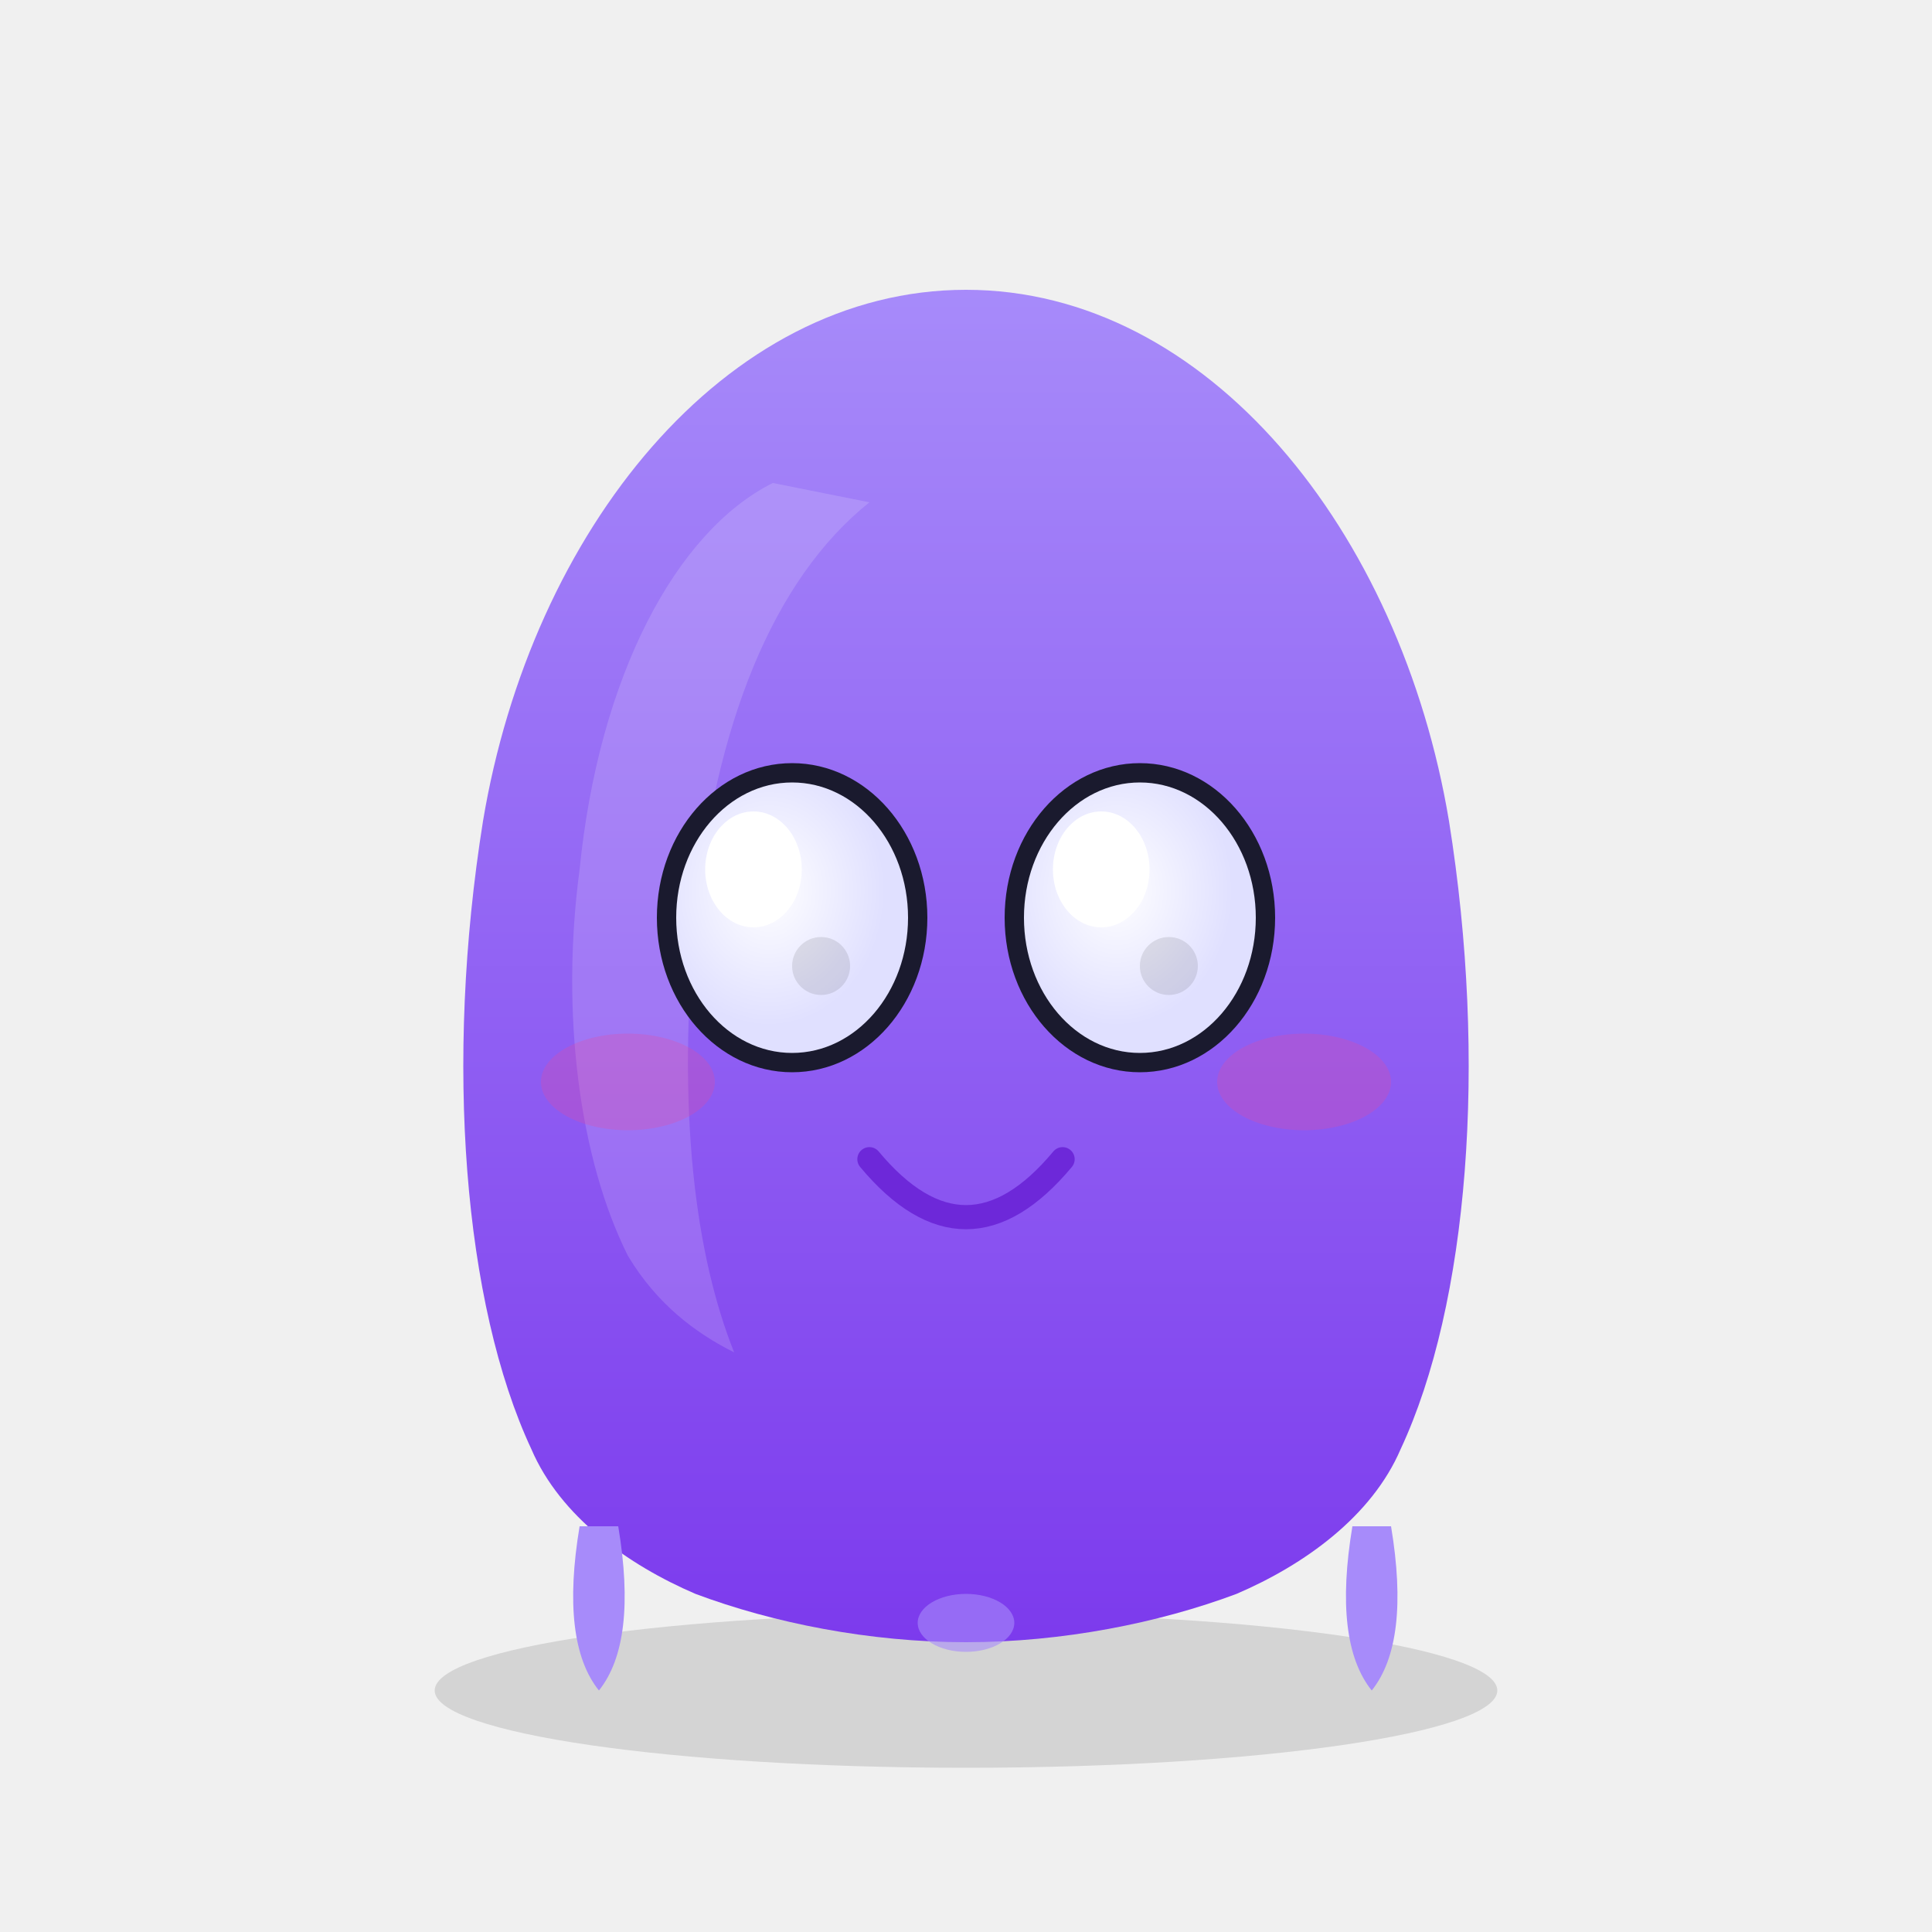
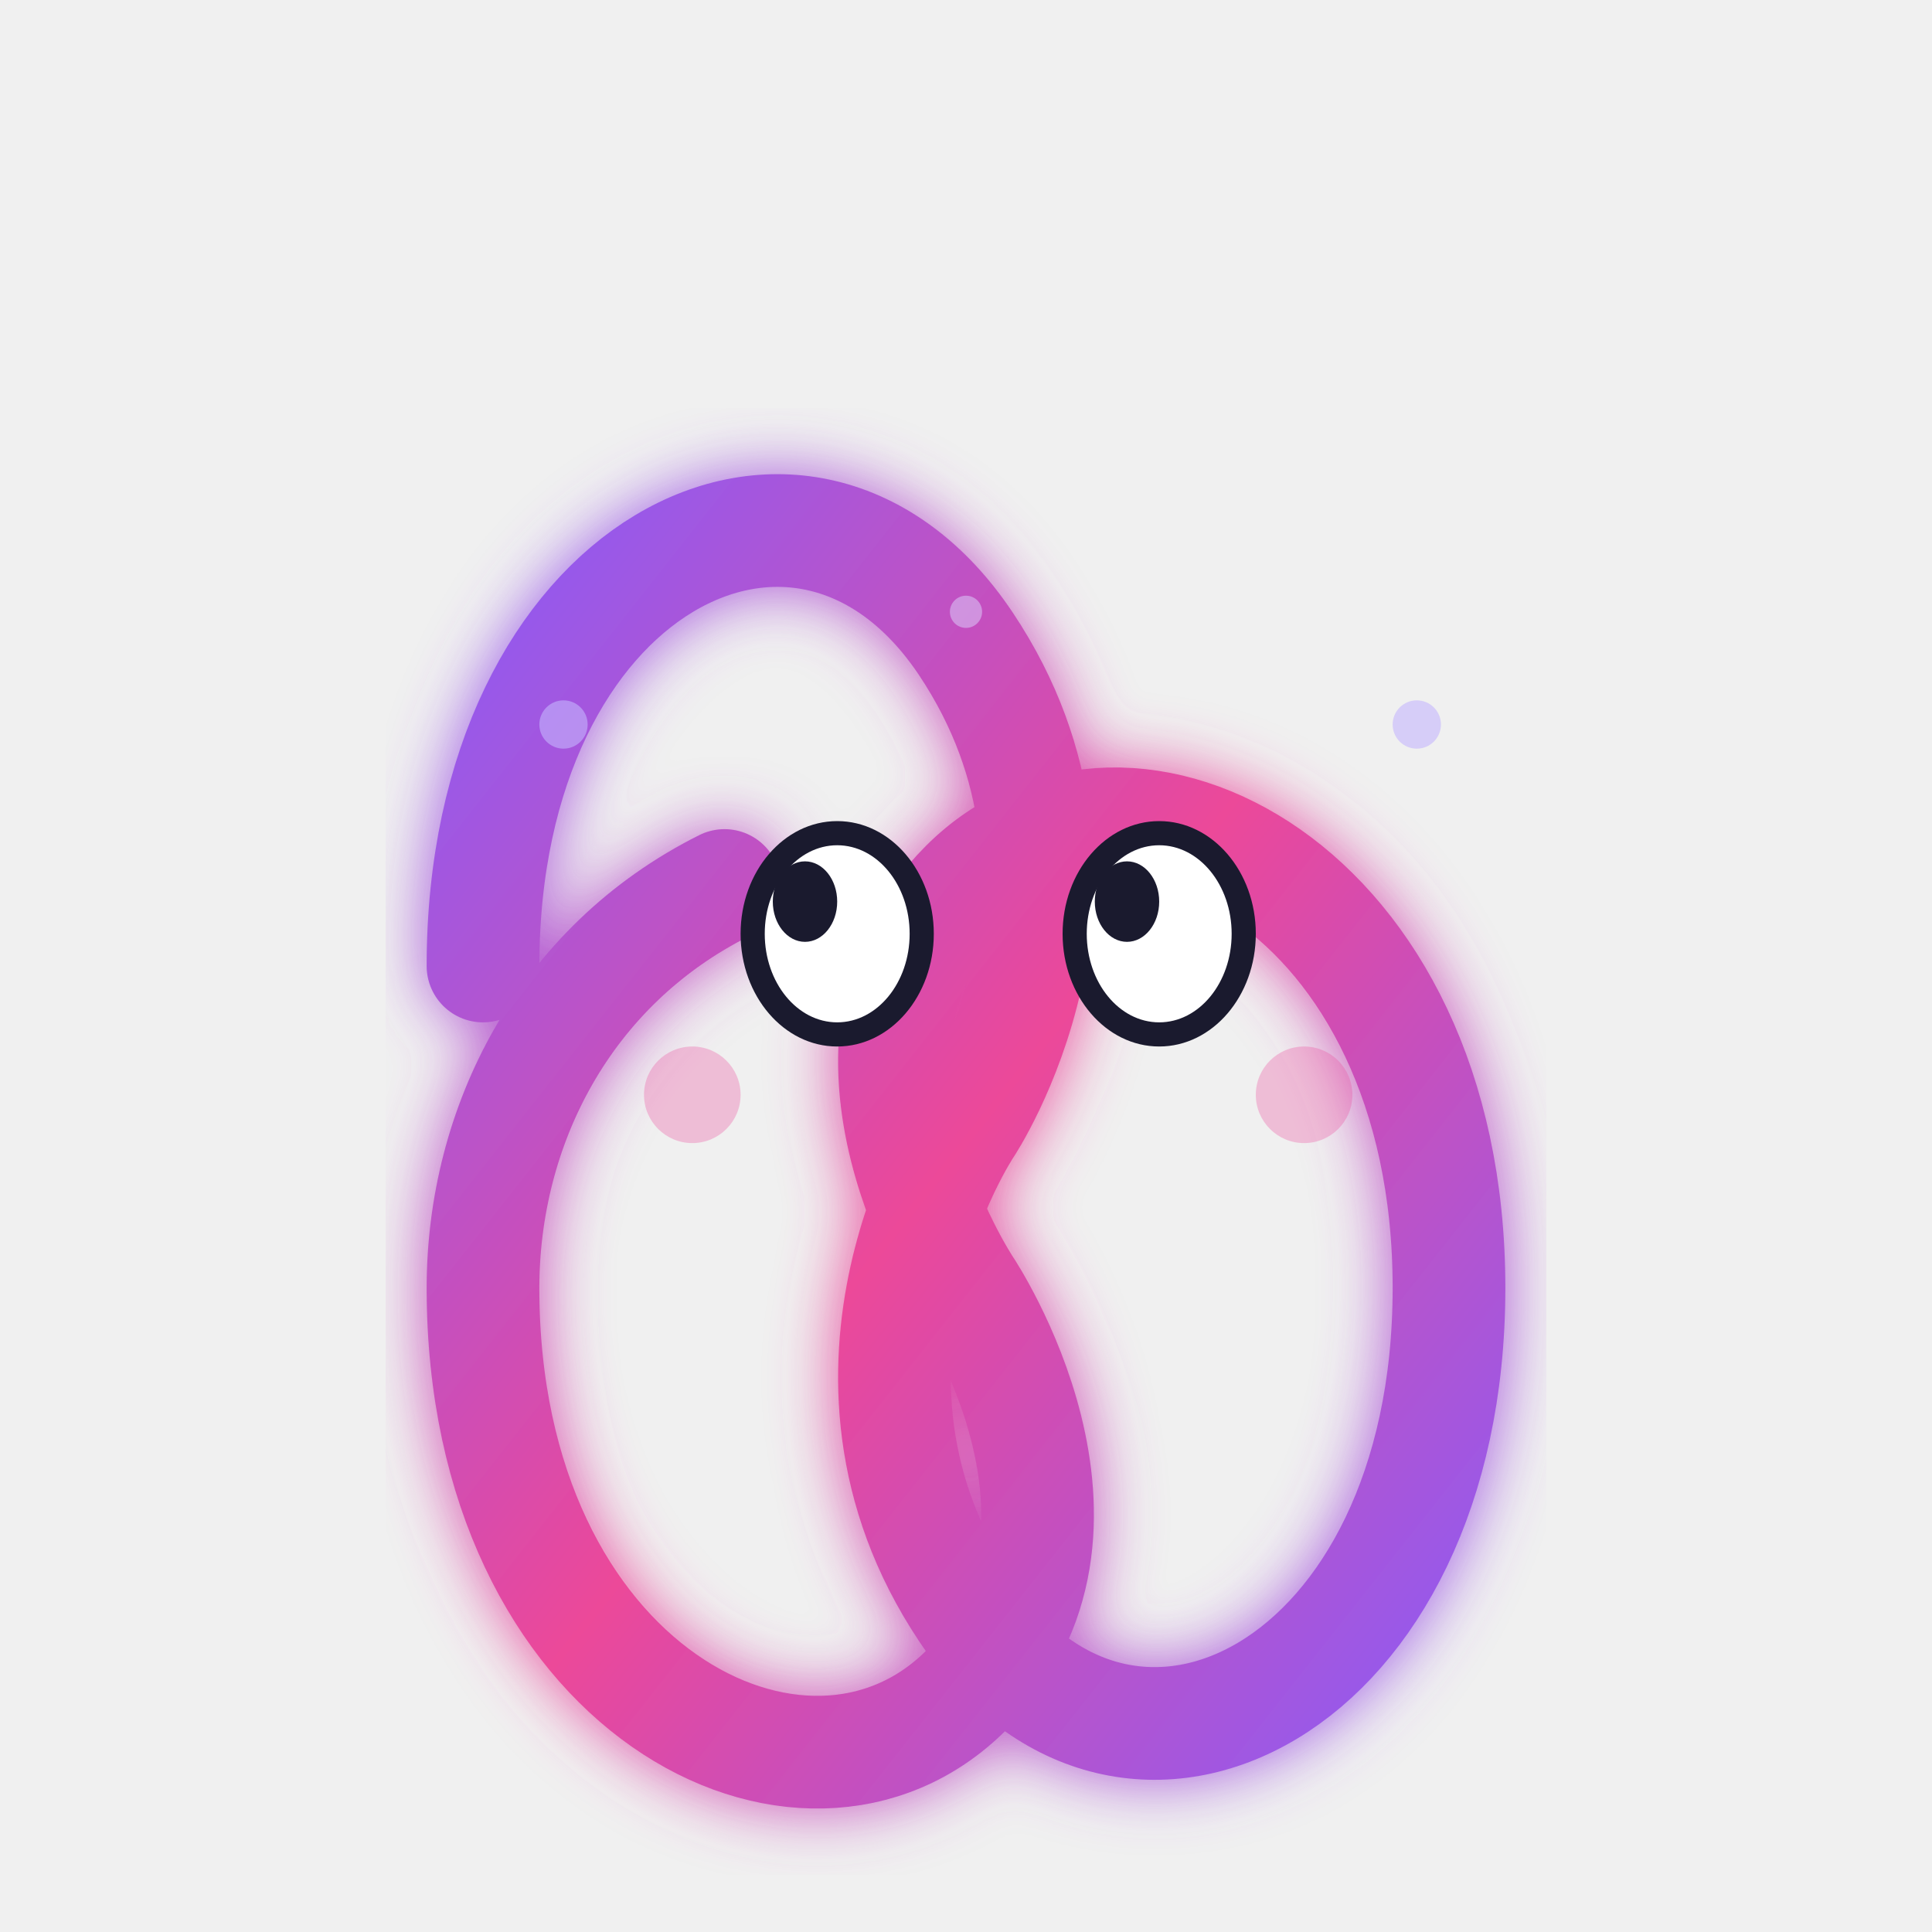
- <svg xmlns="http://www.w3.org/2000/svg" viewBox="0 0 200 200" width="200" height="200">
+ <svg xmlns="http://www.w3.org/2000/svg" viewBox="0 0 120 120" width="120" height="120">
  <defs>
-     <linearGradient id="slimeGrad" x1="0%" y1="0%" x2="0%" y2="100%">
-       <stop offset="0%" style="stop-color:#8b5cf6" />
-       <stop offset="60%" style="stop-color:#a78bfa" />
-       <stop offset="100%" style="stop-color:#7c3aed" />
+     <linearGradient id="g1" x1="0%" y1="0%" x2="100%" y2="100%">
+       <stop offset="0%" stop-color="#8b5cf6" />
+       <stop offset="50%" stop-color="#ec4899" />
+       <stop offset="100%" stop-color="#8b5cf6" />
    </linearGradient>
-     <linearGradient id="slimeBody" x1="0%" y1="0%" x2="0%" y2="100%">
-       <stop offset="0%" style="stop-color:#a78bfa" />
-       <stop offset="100%" style="stop-color:#7c3aed" />
+     <linearGradient id="g2" x1="100%" y1="0%" x2="0%" y2="100%">
+       <stop offset="0%" stop-color="#a78bfa" />
+       <stop offset="100%" stop-color="#7c3aed" />
    </linearGradient>
-     <radialGradient id="eyeGlow" cx="40%" cy="40%">
-       <stop offset="0%" style="stop-color:#ffffff" />
-       <stop offset="100%" style="stop-color:#e0e0ff" />
-     </radialGradient>
+     <filter id="glow">
+       <feGaussianBlur stdDeviation="2" result="blur" />
+       <feMerge>
+         <feMergeNode in="blur" />
+         <feMergeNode in="SourceGraphic" />
+       </feMerge>
+     </filter>
  </defs>
-   <ellipse cx="100" cy="175" rx="55" ry="8" fill="rgba(0,0,0,0.12)" />
-   <path d="M100 30 C75 30 55 55 50 85 C46 110 48 135 55 150 C58 157 65 162 72 165 C80 168 90 170 100 170 C110 170 120 168 128 165 C135 162 142 157 145 150 C152 135 154 110 150 85 C145 55 125 30 100 30Z" fill="url(#slimeBody)" />
-   <path d="M80 50 C70 55 62 70 60 90 C58 105 60 120 65 130 C68 135 72 138 76 140 C72 130 70 115 72 95 C74 75 80 60 90 52Z" fill="rgba(255,255,255,0.15)" />
-   <ellipse cx="82" cy="95" rx="14" ry="16" fill="#1a1a2e" />
-   <ellipse cx="82" cy="95" rx="12" ry="14" fill="url(#eyeGlow)" />
-   <ellipse cx="78" cy="90" rx="5" ry="6" fill="#ffffff" />
-   <ellipse cx="85" cy="100" rx="3" ry="3" fill="rgba(0,0,0,0.1)" />
-   <ellipse cx="118" cy="95" rx="14" ry="16" fill="#1a1a2e" />
-   <ellipse cx="118" cy="95" rx="12" ry="14" fill="url(#eyeGlow)" />
-   <ellipse cx="114" cy="90" rx="5" ry="6" fill="#ffffff" />
-   <ellipse cx="121" cy="100" rx="3" ry="3" fill="rgba(0,0,0,0.1)" />
-   <ellipse cx="65" cy="112" rx="9" ry="5" fill="rgba(236,72,153,0.25)" />
-   <ellipse cx="135" cy="112" rx="9" ry="5" fill="rgba(236,72,153,0.25)" />
-   <path d="M90 120 Q100 132 110 120" fill="none" stroke="#6d28d9" stroke-width="2.5" stroke-linecap="round" />
-   <path d="M60 158 Q58 170 62 175 Q66 170 64 158Z" fill="#a78bfa" />
-   <path d="M140 158 Q138 170 142 175 Q146 170 144 158Z" fill="#a78bfa" />
-   <ellipse cx="100" cy="168" rx="5" ry="3" fill="#a78bfa" opacity="0.6" />
+   <path d="M30 60             C30 35 50 25 60 40             C70 55 60 70 60 70             C60 70 50 85 60 100             C70 115 90 105 90 80             C90 55 70 45 60 55             C50 65 60 80 60 80             C60 80 70 95 60 105            C50 115 30 105 30 80            C30 70 35 60 45 55" fill="none" stroke="url(#g1)" stroke-width="7" stroke-linecap="round" filter="url(#glow)" />
+   <ellipse cx="52" cy="58" rx="6" ry="7" fill="#1a1a2e" />
+   <ellipse cx="52" cy="58" rx="4.5" ry="5.5" fill="#fff" />
+   <ellipse cx="50" cy="56" rx="2" ry="2.5" fill="#1a1a2e" />
+   <ellipse cx="72" cy="58" rx="6" ry="7" fill="#1a1a2e" />
+   <ellipse cx="72" cy="58" rx="4.5" ry="5.5" fill="#fff" />
+   <ellipse cx="70" cy="56" rx="2" ry="2.5" fill="#1a1a2e" />
+   <circle cx="43" cy="68" r="3" fill="#ec4899" opacity="0.3" />
+   <circle cx="81" cy="68" r="3" fill="#ec4899" opacity="0.3" />
+   <circle cx="35" cy="45" r="1.5" fill="#c4b5fd" opacity="0.6" />
+   <circle cx="88" cy="45" r="1.5" fill="#c4b5fd" opacity="0.6" />
+   <circle cx="60" cy="38" r="1" fill="#ddd6fe" opacity="0.5" />
</svg>
